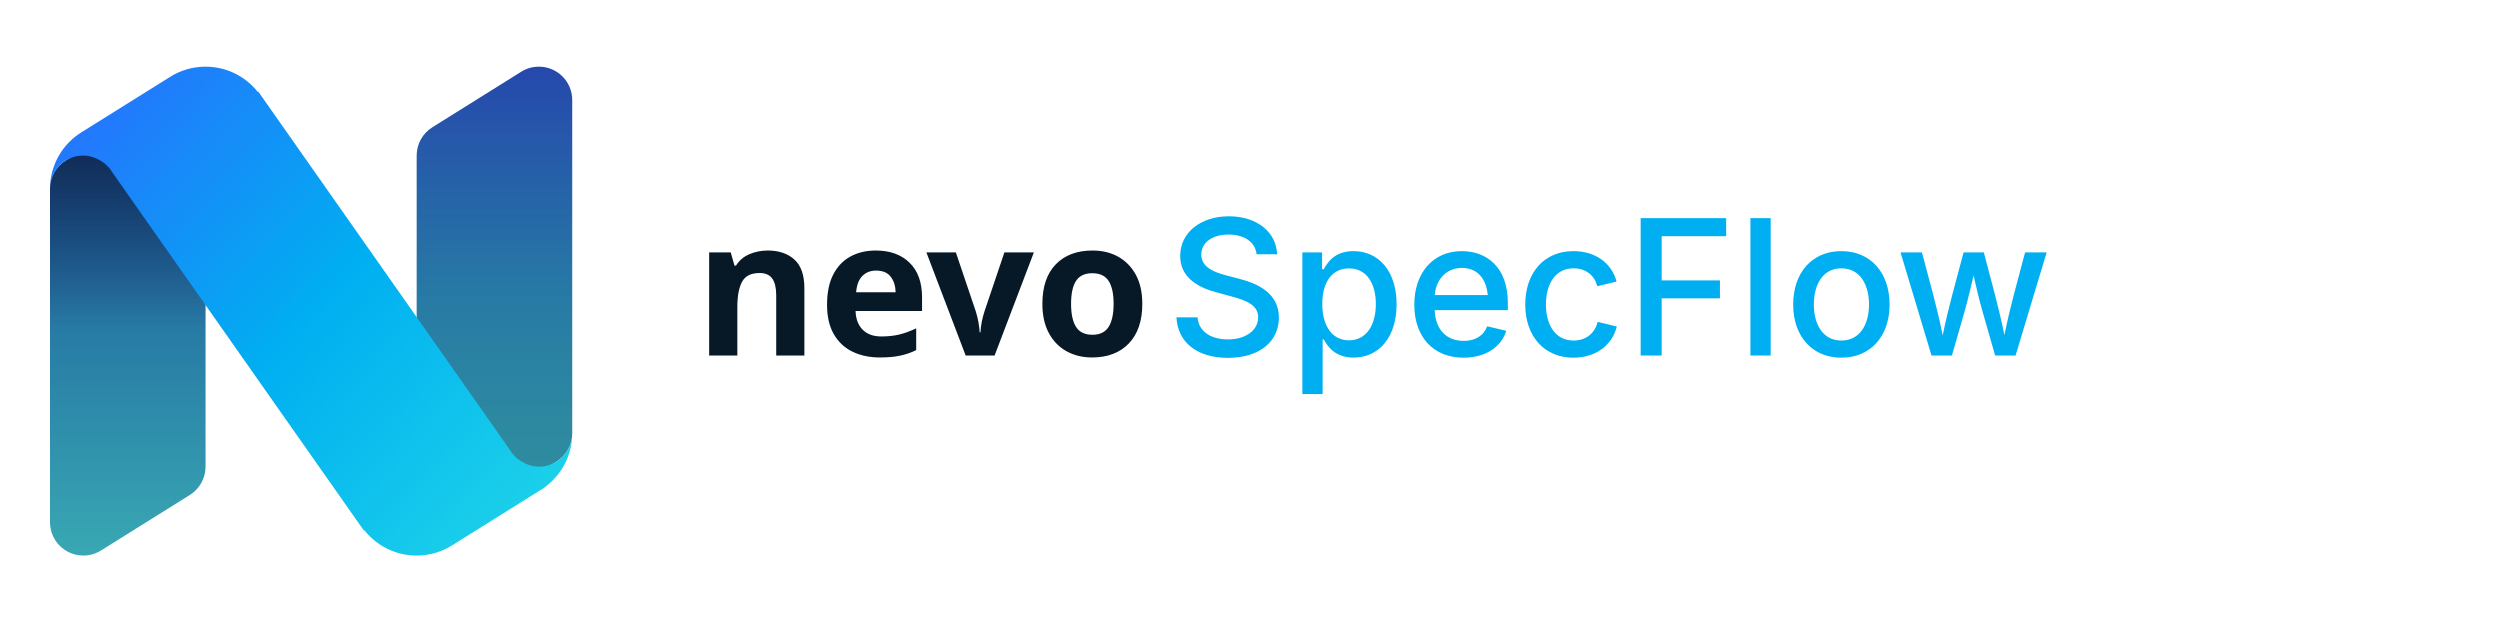
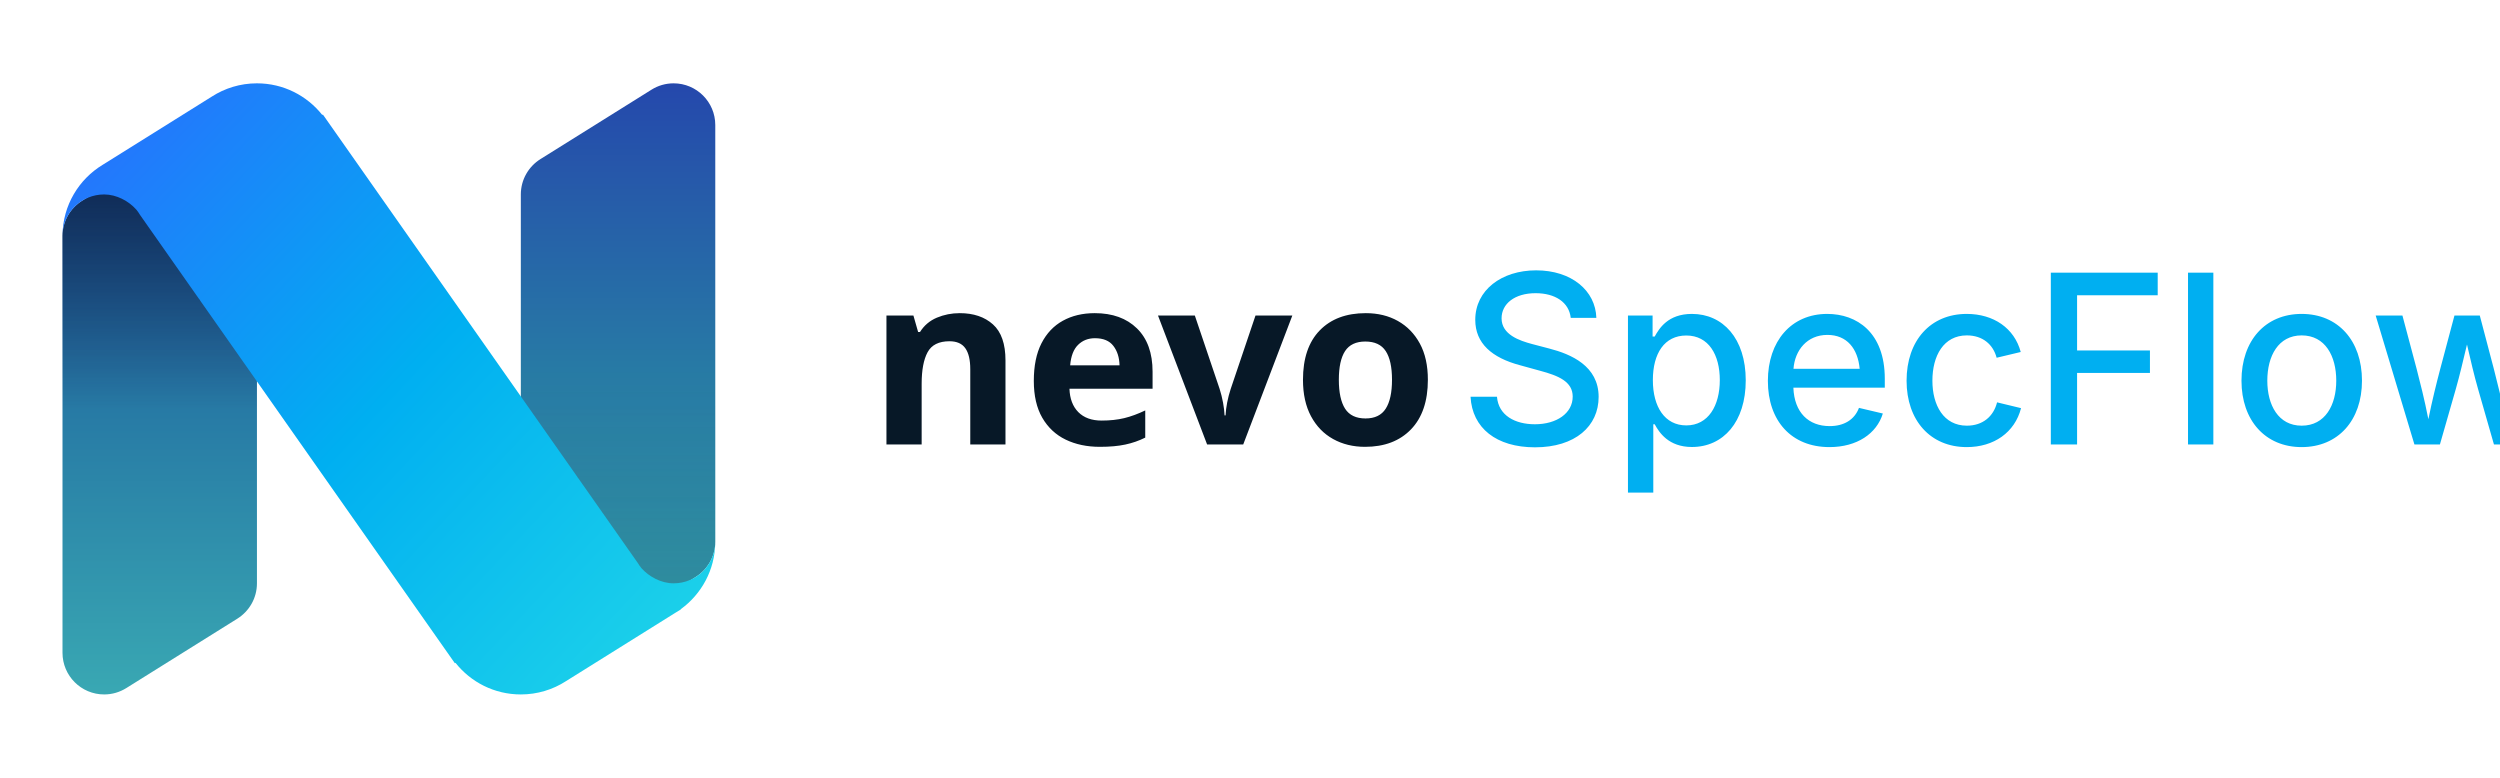
- <svg xmlns="http://www.w3.org/2000/svg" width="900" height="224" viewBox="0 0 900 224" role="img" aria-labelledby="title">
+ <svg xmlns="http://www.w3.org/2000/svg" width="720" height="224" viewBox="0 0 720 224" role="img" aria-labelledby="title">
  <defs>
    <linearGradient id="light-back-left" x1="28" x2="28" y1="12" y2="176" gradientUnits="userSpaceOnUse">
      <stop stop-color="#2548ac" />
      <stop offset=".5" stop-color="#277aa5" />
      <stop offset="1" stop-color="#39a8b3" />
    </linearGradient>
    <linearGradient id="light-back-right" x1="160" x2="160" y1="0" y2="164" gradientUnits="userSpaceOnUse">
      <stop stop-color="#2548ac" />
      <stop offset=".503" stop-color="#277aa5" />
      <stop offset="1" stop-color="#39a8b3" />
    </linearGradient>
    <linearGradient id="light-shadow-left" x1="28" x2="28" y1="12" y2="176" gradientUnits="userSpaceOnUse">
      <stop stop-color="#011322" />
      <stop offset=".5" stop-color="#011322" stop-opacity="0" />
      <stop offset="1" stop-color="#011322" stop-opacity="0" />
    </linearGradient>
    <linearGradient id="light-shadow-right" x1="160" x2="160" y1="0" y2="164" gradientUnits="userSpaceOnUse">
      <stop stop-color="#011322" stop-opacity="0" />
      <stop offset=".5" stop-color="#011322" stop-opacity="0" />
      <stop offset="1" stop-color="#011322" />
    </linearGradient>
    <linearGradient id="light-ribbon" x1="188" x2="0" y1="176" y2="0" gradientUnits="userSpaceOnUse">
      <stop stop-color="#21d7e8" />
      <stop offset=".497" stop-color="#00aff1" />
      <stop offset="1" stop-color="#2b6bff" />
    </linearGradient>
  </defs>
  <g transform="translate(18 24)">
    <path d="M44 12C50.627 12 56 17.373 56 24V144C56 148.291 53.746 152.052 50.359 154.174L50.36 154.176L50.27 154.231C50.249 154.245 50.227 154.259 50.205 154.272L18.36 174.176L18.359 174.174C16.515 175.329 14.337 176 12 176C5.373 176 0 170.627 0 164V44C0 39.709 2.253 35.947 5.64 33.825L5.729 33.769C5.751 33.755 5.772 33.74 5.794 33.727L37.64 13.824C39.484 12.669 41.663 12 44 12Z" fill="url(#light-back-left)" />
    <path d="M44 12C50.627 12 56 17.373 56 24V144C56 148.291 53.746 152.052 50.359 154.174L50.36 154.176L50.27 154.231C50.249 154.245 50.227 154.259 50.205 154.272L18.36 174.176L18.359 174.174C16.515 175.329 14.337 176 12 176C5.373 176 0 170.627 0 164V44C0 39.709 2.253 35.947 5.64 33.825L5.729 33.769C5.751 33.755 5.772 33.74 5.794 33.727L37.64 13.824C39.484 12.669 41.663 12 44 12Z" fill="url(#light-shadow-left)" fill-opacity=".8" />
    <path d="M176 0C182.627 0 188 5.373 188 12V132C188 136.291 185.746 140.052 182.359 142.174L182.36 142.176L182.271 142.231C182.249 142.245 182.227 142.259 182.205 142.272L150.36 162.176L150.359 162.174C148.515 163.329 146.337 164 144 164C137.373 164 132 158.627 132 152V32C132 27.709 134.253 23.947 137.64 21.825L137.729 21.769C137.751 21.755 137.772 21.74 137.794 21.727L169.64 1.824C171.484 0.669 173.663 0 176 0Z" fill="url(#light-back-right)" />
    <path d="M176 0C182.627 0 188 5.373 188 12V132C188 136.291 185.746 140.052 182.359 142.174L182.36 142.176L182.271 142.231C182.249 142.245 182.227 142.259 182.205 142.272L150.36 162.176L150.359 162.174C148.515 163.329 146.337 164 144 164C137.373 164 132 158.627 132 152V32C132 27.709 134.253 23.947 137.64 21.825L137.729 21.769C137.751 21.755 137.772 21.74 137.794 21.727L169.64 1.824C171.484 0.669 173.663 0 176 0Z" fill="url(#light-shadow-right)" fill-opacity=".16" />
    <path d="M55.996 0C63.618 0 70.409 3.554 74.806 9.095L74.996 9L148.362 113.468L148.45 113.718C148.468 113.702 148.487 113.686 148.505 113.671L165.668 138.109C165.988 138.649 166.348 139.162 166.746 139.644C168.944 142.11 172.433 144 175.996 144C182.52 144 187.828 138.794 187.992 132.31C187.893 140.169 184.015 147.116 178.094 151.422C178.302 151.393 177.868 151.662 176.438 152.524C176.405 152.545 176.371 152.566 176.337 152.587L144.997 172.175C141.25 174.594 136.788 176 131.996 176C124.373 176 117.582 172.445 113.186 166.904L112.996 167L39.628 62.53L39.573 62.253C39.544 62.278 39.516 62.304 39.486 62.329L22.323 37.891C22.003 37.35 21.643 36.837 21.245 36.355C19.047 33.89 15.559 32 11.996 32C5.472 32 0.164 37.206 0 43.69C0.108 35.125 4.703 27.641 11.543 23.48C11.568 23.465 11.592 23.449 11.618 23.434L42.994 3.824C46.741 1.405 51.204 5.1442e-05 55.996 0Z" fill="url(#light-ribbon)" />
  </g>
  <g transform="translate(250 0)">
    <text x="0" y="128" fill="#071827" font-family="Arial Rounded MT Bold, ui-rounded, Trebuchet MS, sans-serif" font-size="68" font-weight="900">nevo</text>
    <text x="170" y="128" fill="#00aff1" font-family="Segoe UI Variable Display, Aptos Display, Inter, sans-serif" font-size="68" font-weight="500">SpecFlow</text>
  </g>
</svg>
